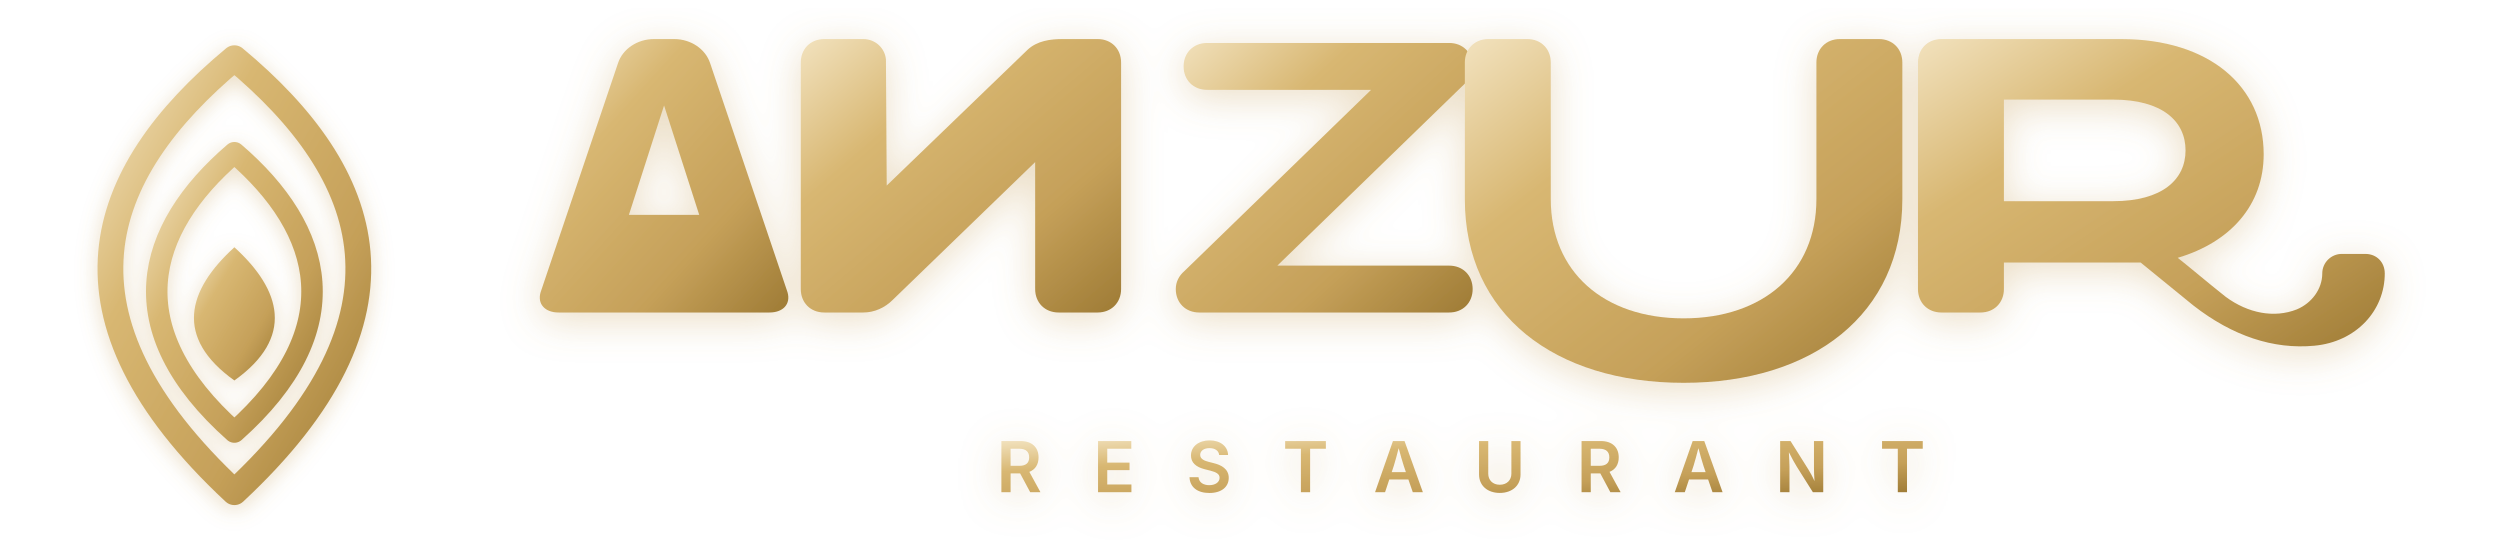
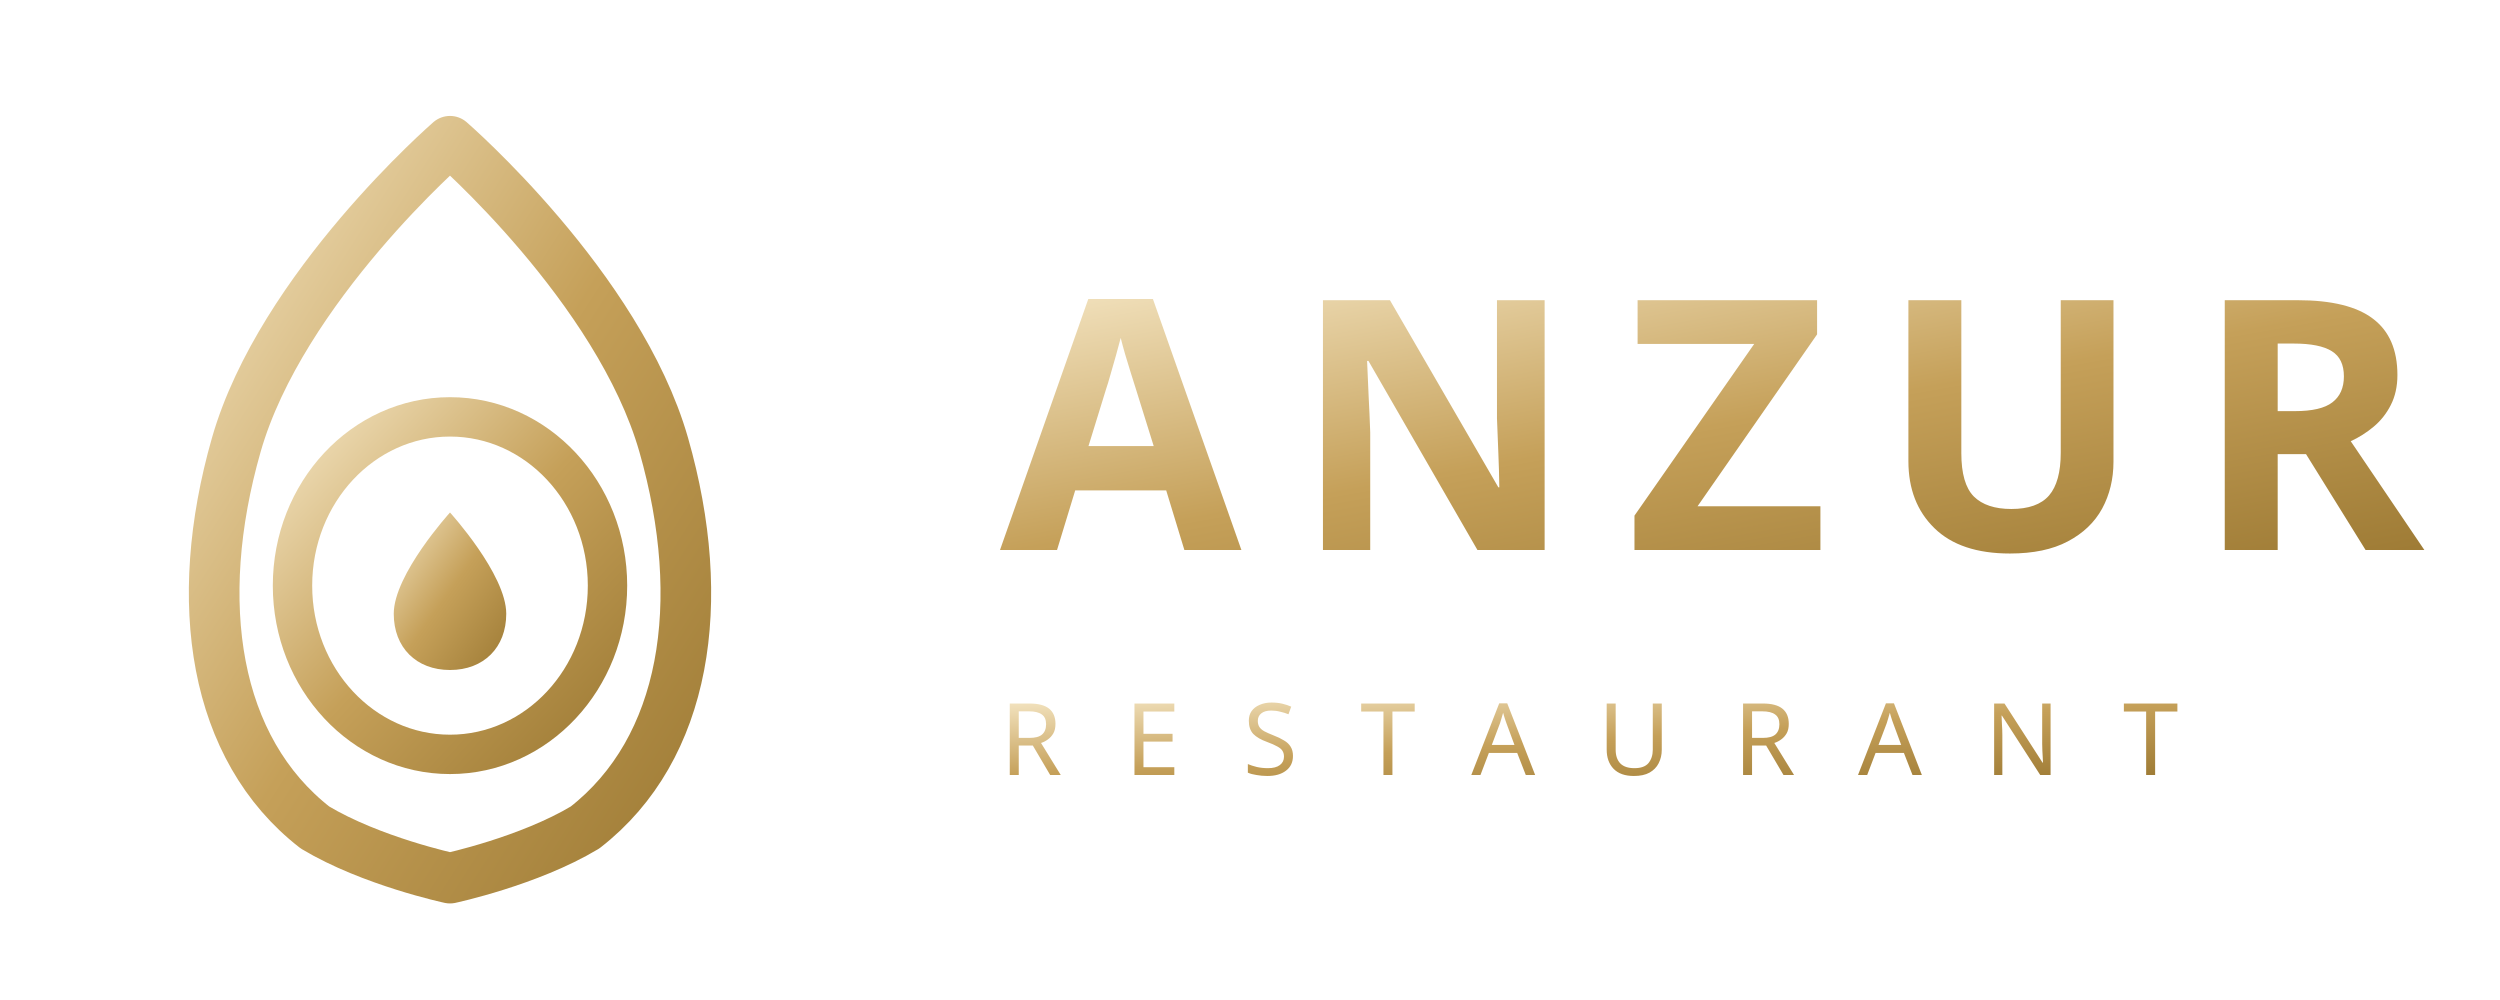
- <svg xmlns="http://www.w3.org/2000/svg" viewBox="0 0 640 140" width="100%" height="auto">
+ <svg xmlns="http://www.w3.org/2000/svg" viewBox="0 0 200 80" fill="none">
  <defs>
-     <linearGradient id="logoGold" x1="0%" y1="0%" x2="100%" y2="100%">
+     <linearGradient id="navGold" x1="0%" y1="0%" x2="100%" y2="100%">
      <stop offset="0%" stop-color="#F2E2BE" />
-       <stop offset="30%" stop-color="#D8B772" />
-       <stop offset="70%" stop-color="#C5A059" />
+       <stop offset="50%" stop-color="#C5A059" />
      <stop offset="100%" stop-color="#9E7B35" />
    </linearGradient>
-     <filter id="logoGlow" x="-15%" y="-15%" width="130%" height="130%">
-       <feDropShadow dx="0" dy="2" stdDeviation="5" flood-color="#C5A059" flood-opacity="0.35" />
-     </filter>
  </defs>
-   <g transform="translate(5, 5) scale(0.55)" filter="url(#logoGlow)">
-     <path d="M 100 18 C 165 72, 188 138, 100 220 C 12 138, 35 72, 100 18 Z" fill="none" stroke="url(#logoGold)" stroke-width="12" stroke-linecap="round" stroke-linejoin="round" />
-     <path d="M 100 62 C 142 98, 154 144, 100 192 C 46 144, 58 98, 100 62 Z" fill="none" stroke="url(#logoGold)" stroke-width="10" stroke-linecap="round" stroke-linejoin="round" />
-     <path d="M 100 106 C 122 126, 128 148, 100 168 C 72 148, 78 126, 100 106 Z" fill="url(#logoGold)" />
+   <g transform="translate(0, 5) scale(0.45)" fill="none" stroke="url(#navGold)">
+     <path d="M 80 14              C 80 14, 50 40, 42 68              C 34 96, 38 122, 56 136              C 66 142, 80 145, 80 145              C 80 145, 94 142, 104 136              C 122 122, 126 96, 118 68              C 110 40, 80 14, 80 14 Z" stroke-width="9" stroke-linecap="round" stroke-linejoin="round" />
+     <ellipse cx="80" cy="93" rx="28" ry="30" stroke-width="7" />
+     <path d="M 80 80 C 80 80, 70 91, 70 98 C 70 104, 74 108, 80 108 C 86 108, 90 104, 90 98 C 90 91, 80 80, 80 80 Z" fill="url(#navGold)" stroke="none" />
  </g>
-   <g transform="translate(125, 4)" fill="url(#logoGold)" filter="url(#logoGlow)">
-     <path d="M 42 76 L 18 76 C 14.5 76 12.5 73.8 13.4 70.8 L 33.2 12.2 C 34.4 8.5 38.2 6 42.4 6 L 47.6 6 C 51.8 6 55.6 8.5 56.8 12.2 L 76.6 70.8 C 77.5 73.8 75.5 76 72 76 L 48 76 Z M 36 51 L 54 51 L 45 23 Z" />
-     <path d="M 96 76 L 86 76 C 82.5 76 80 73.5 80 70 L 80 12 C 80 8.5 82.5 6 86 6 L 96 6 C 99 6 101.5 8.2 101.8 11.2 L 102 43.5 L 138 8.8 C 140.5 6.4 144 6 147 6 L 156 6 C 159.5 6 162 8.5 162 12 L 162 70 C 162 73.5 159.5 76 156 76 L 146 76 C 142.5 76 140 73.5 140 70 L 140 37.5 L 103.5 72.8 C 101.5 74.8 98.8 76 96 76 Z" />
-     <path d="M 182 76 C 178.5 76 176 73.5 176 70 C 176 68.2 176.8 66.6 178.2 65.4 L 226 19 L 184 19 C 180.5 19 178 16.5 178 13 C 178 9.5 180.5 7 184 7 L 246 7 C 249.5 7 252 9.5 252 13 C 252 14.8 251.2 16.4 249.8 17.6 L 202 64 L 246 64 C 249.5 64 252 66.5 252 70 C 252 73.5 249.5 76 246 76 Z" />
-     <path d="M 272 12 L 272 47 C 272 65.5 285.5 77.5 306 77.5 C 326.5 77.5 340 65.5 340 47 L 340 12 C 340 8.5 342.5 6 346 6 L 356 6 C 359.5 6 362 8.5 362 12 L 362 47 C 362 76.5 339 94 306 94 C 273 94 250 76.5 250 47 L 250 12 C 250 8.5 252.5 6 256 6 L 266 6 C 269.5 6 272 8.5 272 12 Z" />
-     <path d="M 382 76 L 372 76 C 368.5 76 366 73.5 366 70 L 366 12 C 366 8.5 368.5 6 372 6 L 418 6 C 440.5 6 454.5 18 454.5 35.5 C 454.5 48.5 446 58 432.5 62 C 435.8 64.6 440 68.2 444.8 72 C 450.5 76.2 457.2 77.5 463 75.2 C 466.8 73.6 469.5 70 469.5 66 C 469.5 63.2 471.8 61 474.5 61 L 480.5 61 C 483.5 61 485.5 63.2 485.5 66 C 485.5 75.5 478.2 83.5 467.5 84.5 C 457 85.5 446.5 82 436.5 74.2 L 423 63.2 L 388 63.2 L 388 70 C 388 73.5 385.5 76 382 76 Z M 388 47.5 L 416 47.5 C 428.5 47.5 434.5 42 434.5 34.5 C 434.5 27 428.5 21.5 416 21.5 L 388 21.5 Z" />
-     <text x="249" y="122" font-family="'Montserrat', -apple-system, BlinkMacSystemFont, sans-serif" font-size="18" font-weight="600" letter-spacing="13" fill="url(#logoGold)" text-anchor="middle">RESTAURANT</text>
-   </g>
+   <text x="80" y="44" font-family="'Josefin Sans', 'Montserrat', sans-serif" font-size="28" font-weight="600" letter-spacing="4" fill="url(#navGold)">ANZUR</text>
+   <text x="80" y="62" font-family="'Montserrat', sans-serif" font-size="8" font-weight="400" letter-spacing="5" fill="url(#navGold)">RESTAURANT</text>
</svg>
